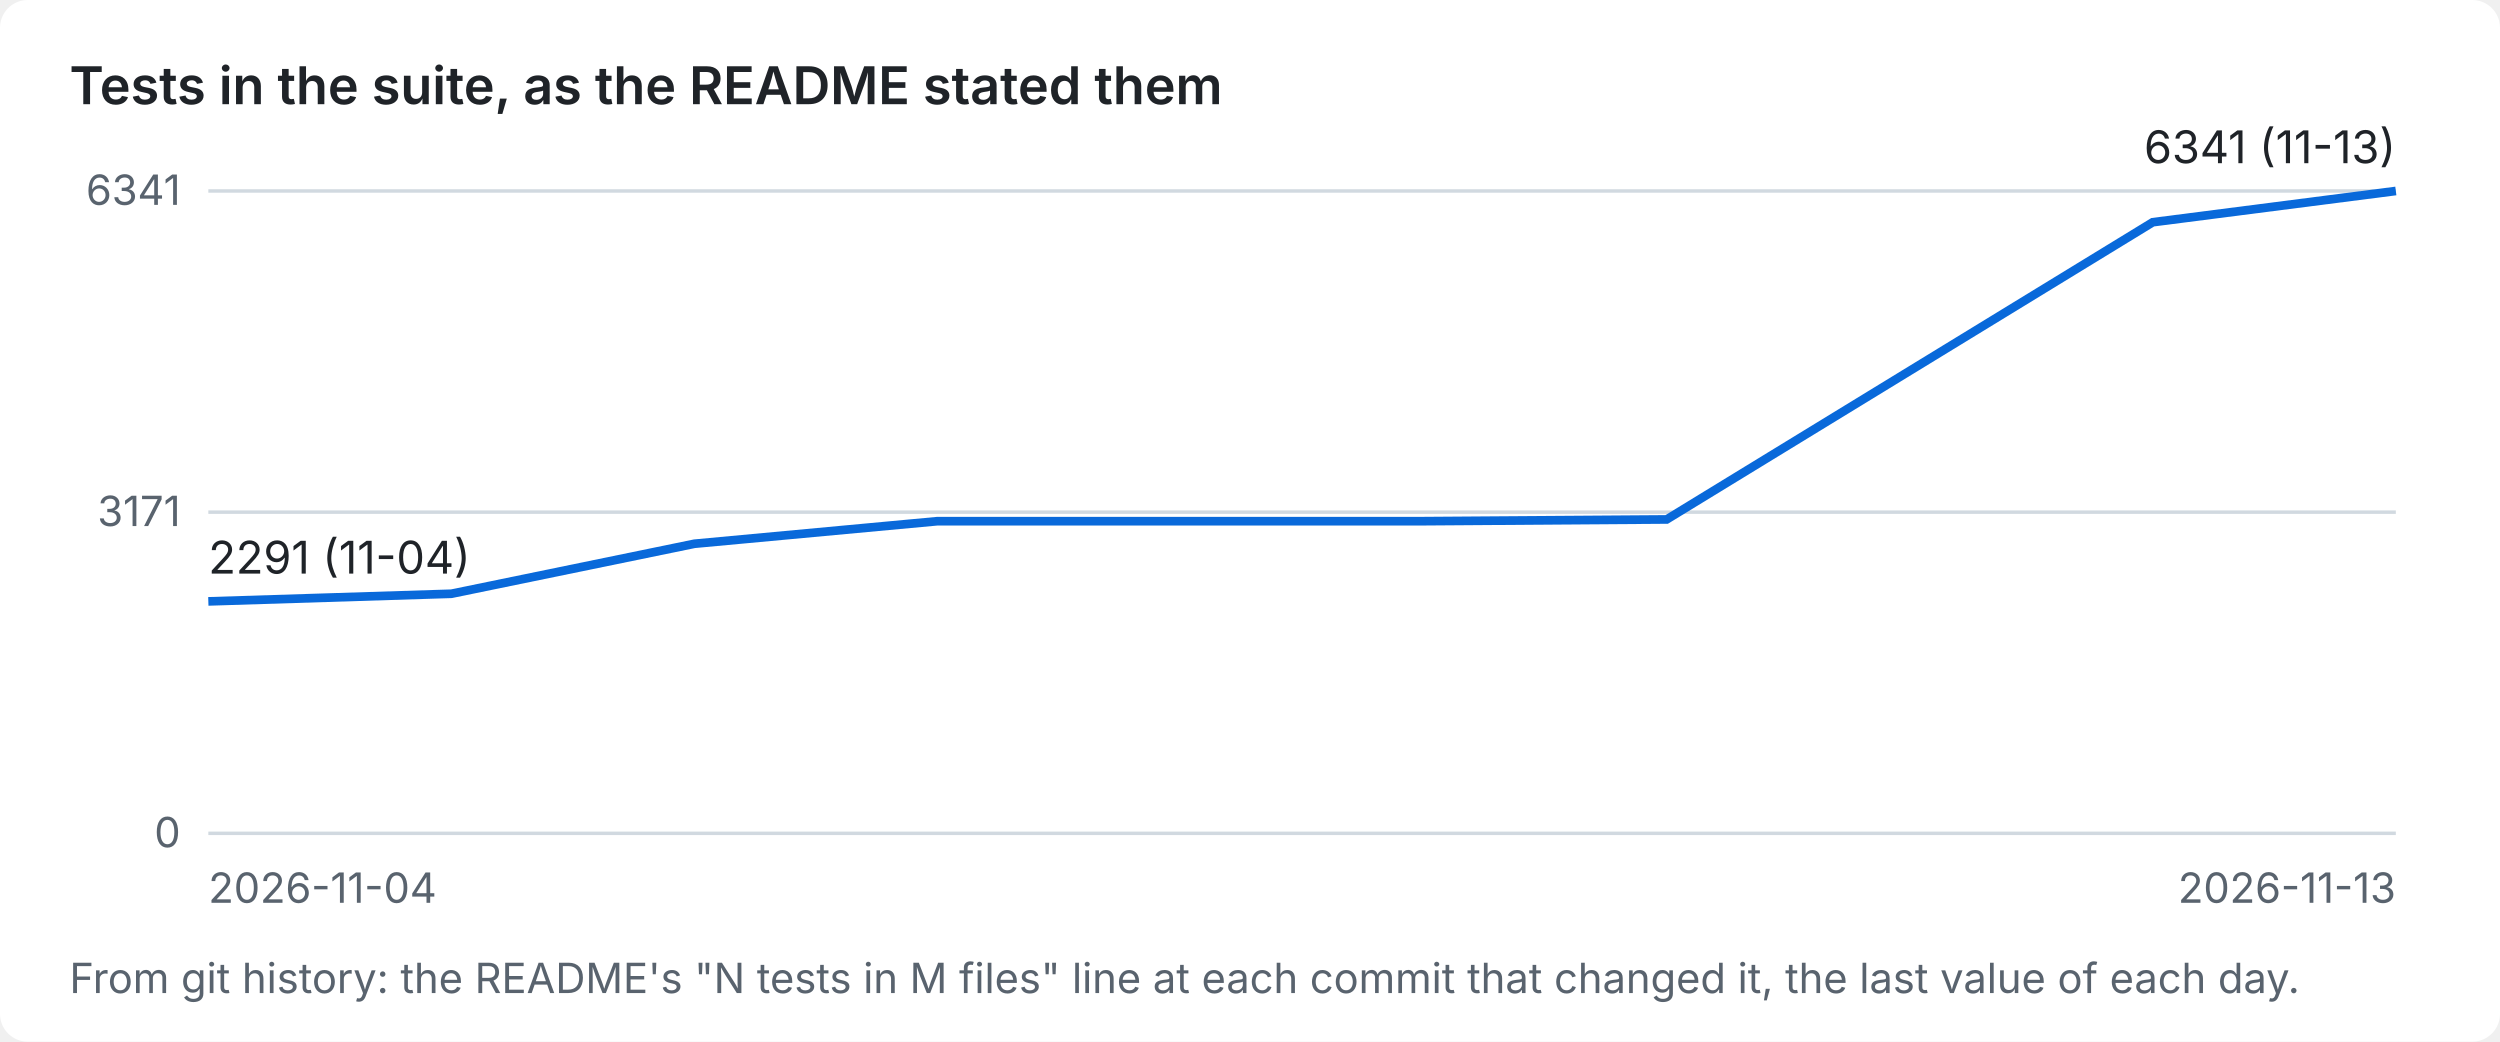
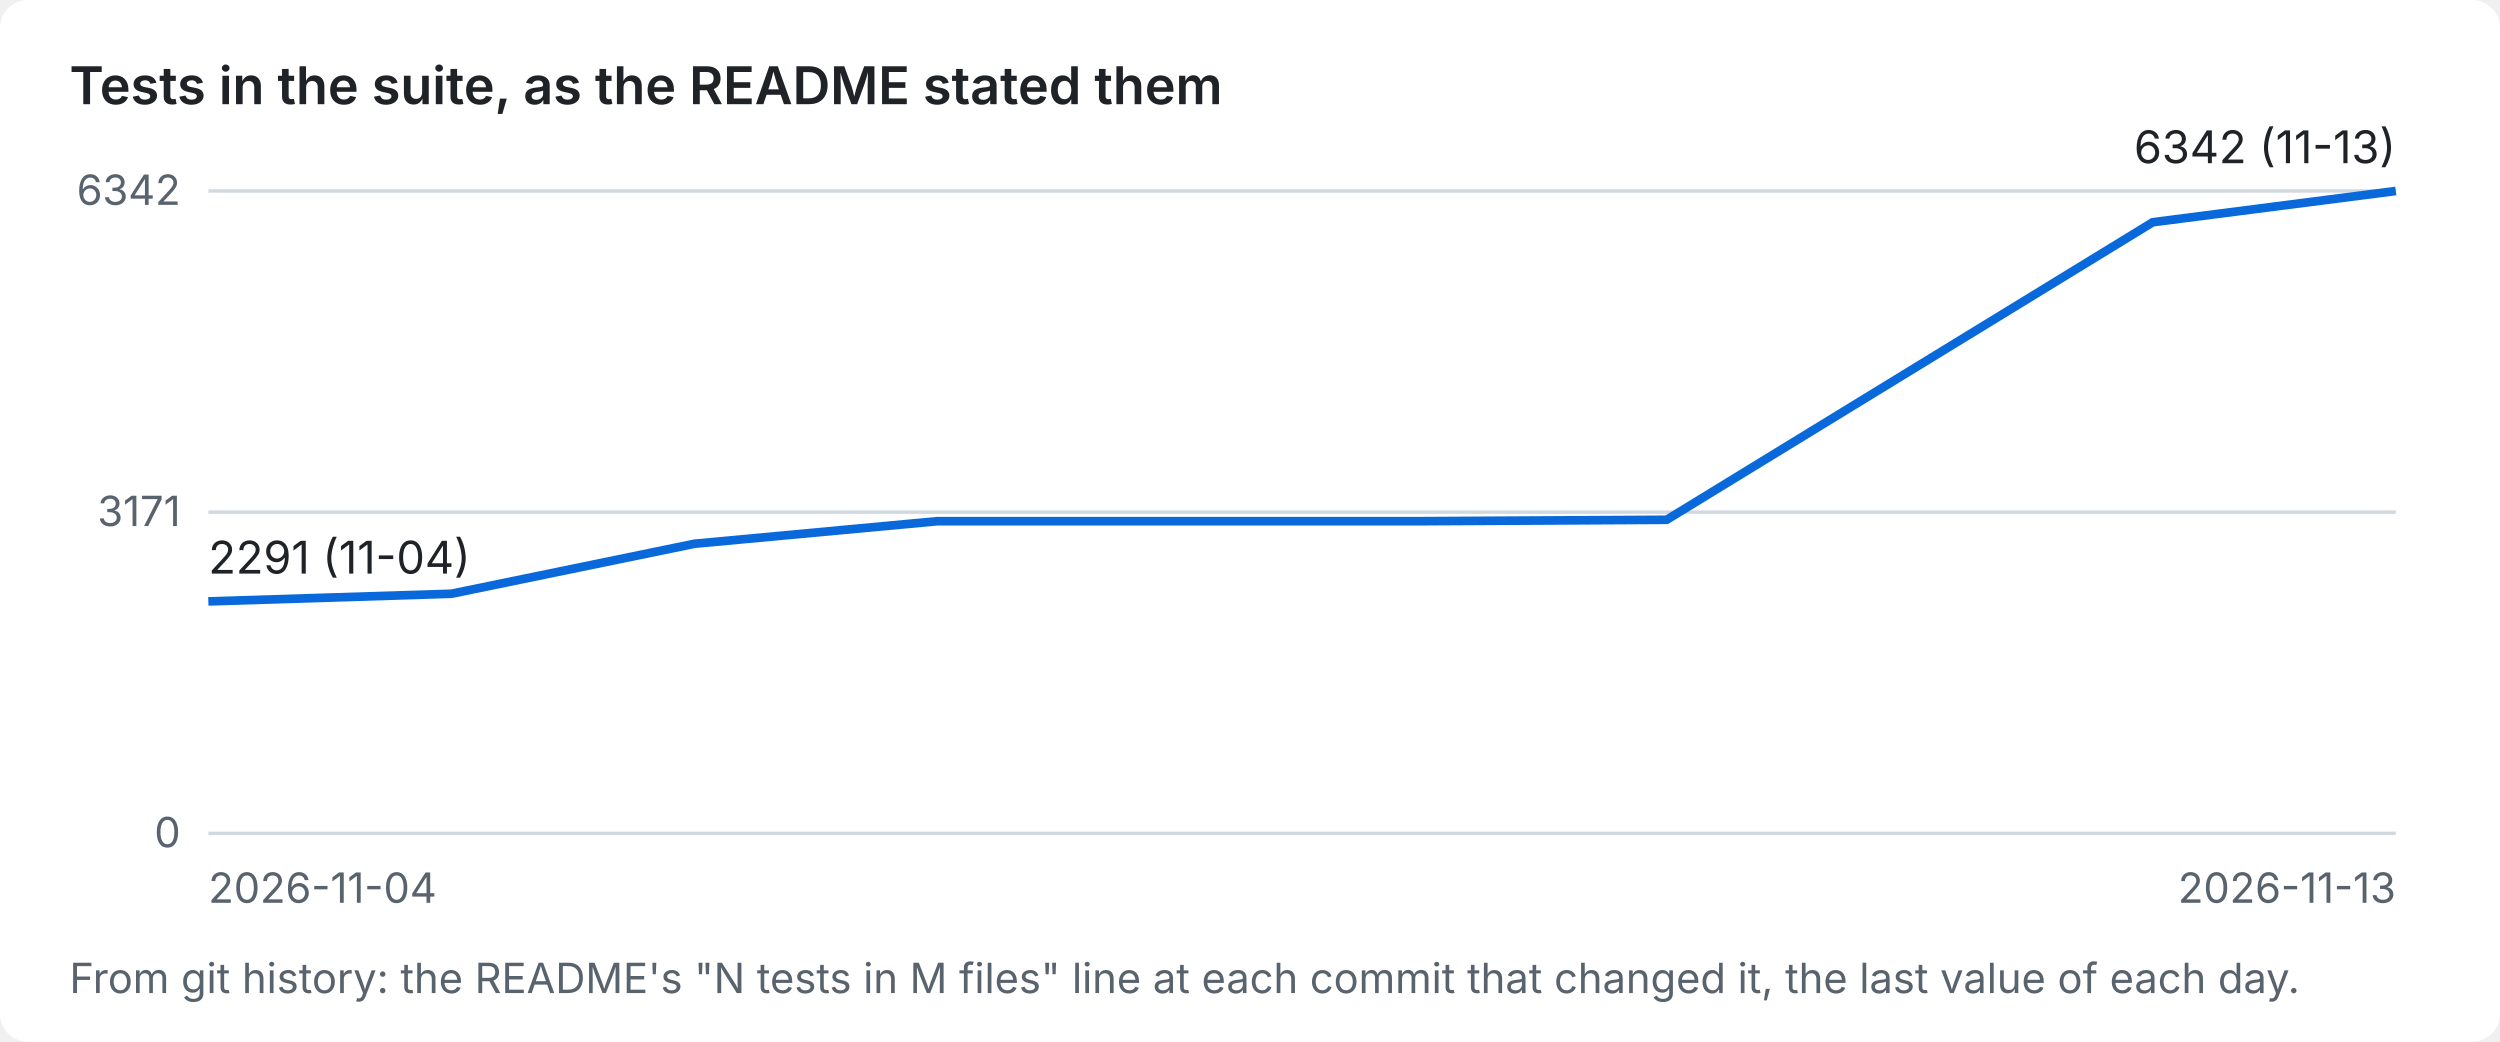
<svg xmlns="http://www.w3.org/2000/svg" width="720" height="300" viewBox="0 0 720 300" role="img" aria-label="Tests in the suite, as the README stated them">
  <style>
  .bg{fill:#ffffff}.t{fill:#1f2328;font:600 15px system-ui,-apple-system,Segoe UI,sans-serif}.l{fill:#1f2328;font:13px system-ui,-apple-system,Segoe UI,sans-serif}
  .s{fill:#59636e;font:12px system-ui,-apple-system,Segoe UI,sans-serif}.a{fill:#0969da}.b{fill:#bf8700}.g{stroke:#d1d9e0}.ln{stroke:#0969da;fill:none;stroke-width:2.5}
  @media (prefers-color-scheme: dark){.bg{fill:#0d1117}.t,.l{fill:#e6edf3}.s{fill:#9198a1}.a{fill:#4493f8}.b{fill:#d29922}.g{stroke:#3d444d}.ln{stroke:#4493f8}}
</style>
  <rect class="bg" width="720" height="300" rx="8" />
  <text class="t" x="20" y="30">Tests in the suite, as the README stated them</text>
  <line class="g" x1="60" x2="690" y1="240.0" y2="240.0" />
  <text class="s" x="52" y="244.0" text-anchor="end">0</text>
  <line class="g" x1="60" x2="690" y1="147.5" y2="147.5" />
  <text class="s" x="52" y="151.5" text-anchor="end">3171</text>
  <line class="g" x1="60" x2="690" y1="55.0" y2="55.0" />
-   <text class="s" x="52" y="59.0" text-anchor="end">6341</text>
-   <path class="ln" d="M60.0,173.2 L130.0,171.0 L200.0,156.6 L270.0,150.1 L340.0,150.1 L410.0,150.1 L480.0,149.6 L620.0,64.0 L690.0,55.0" />
+   <text class="s" x="52" y="59.0" text-anchor="end">6342</text>
+   <path class="ln" d="M60.0,173.2 L130.0,171.0 L200.0,156.6 L270.0,150.1 L340.0,150.1 L410.0,150.1 L480.0,149.7 L620.0,64.0 L690.0,55.0" />
  <text class="l" x="60.0" y="165.2" text-anchor="start">2291 (11-04)</text>
-   <text class="l" x="690.0" y="47.0" text-anchor="end">6341 (11-13)</text>
+   <text class="l" x="690.0" y="47.0" text-anchor="end">6342 (11-13)</text>
  <text class="s" x="60" y="260">2026-11-04</text>
  <text class="s" x="690" y="260" text-anchor="end">2026-11-13</text>
  <text class="s" x="20" y="286">From git history: the README's "N tests in M files" line at each commit that changed it, the last value of each day.</text>
</svg>
